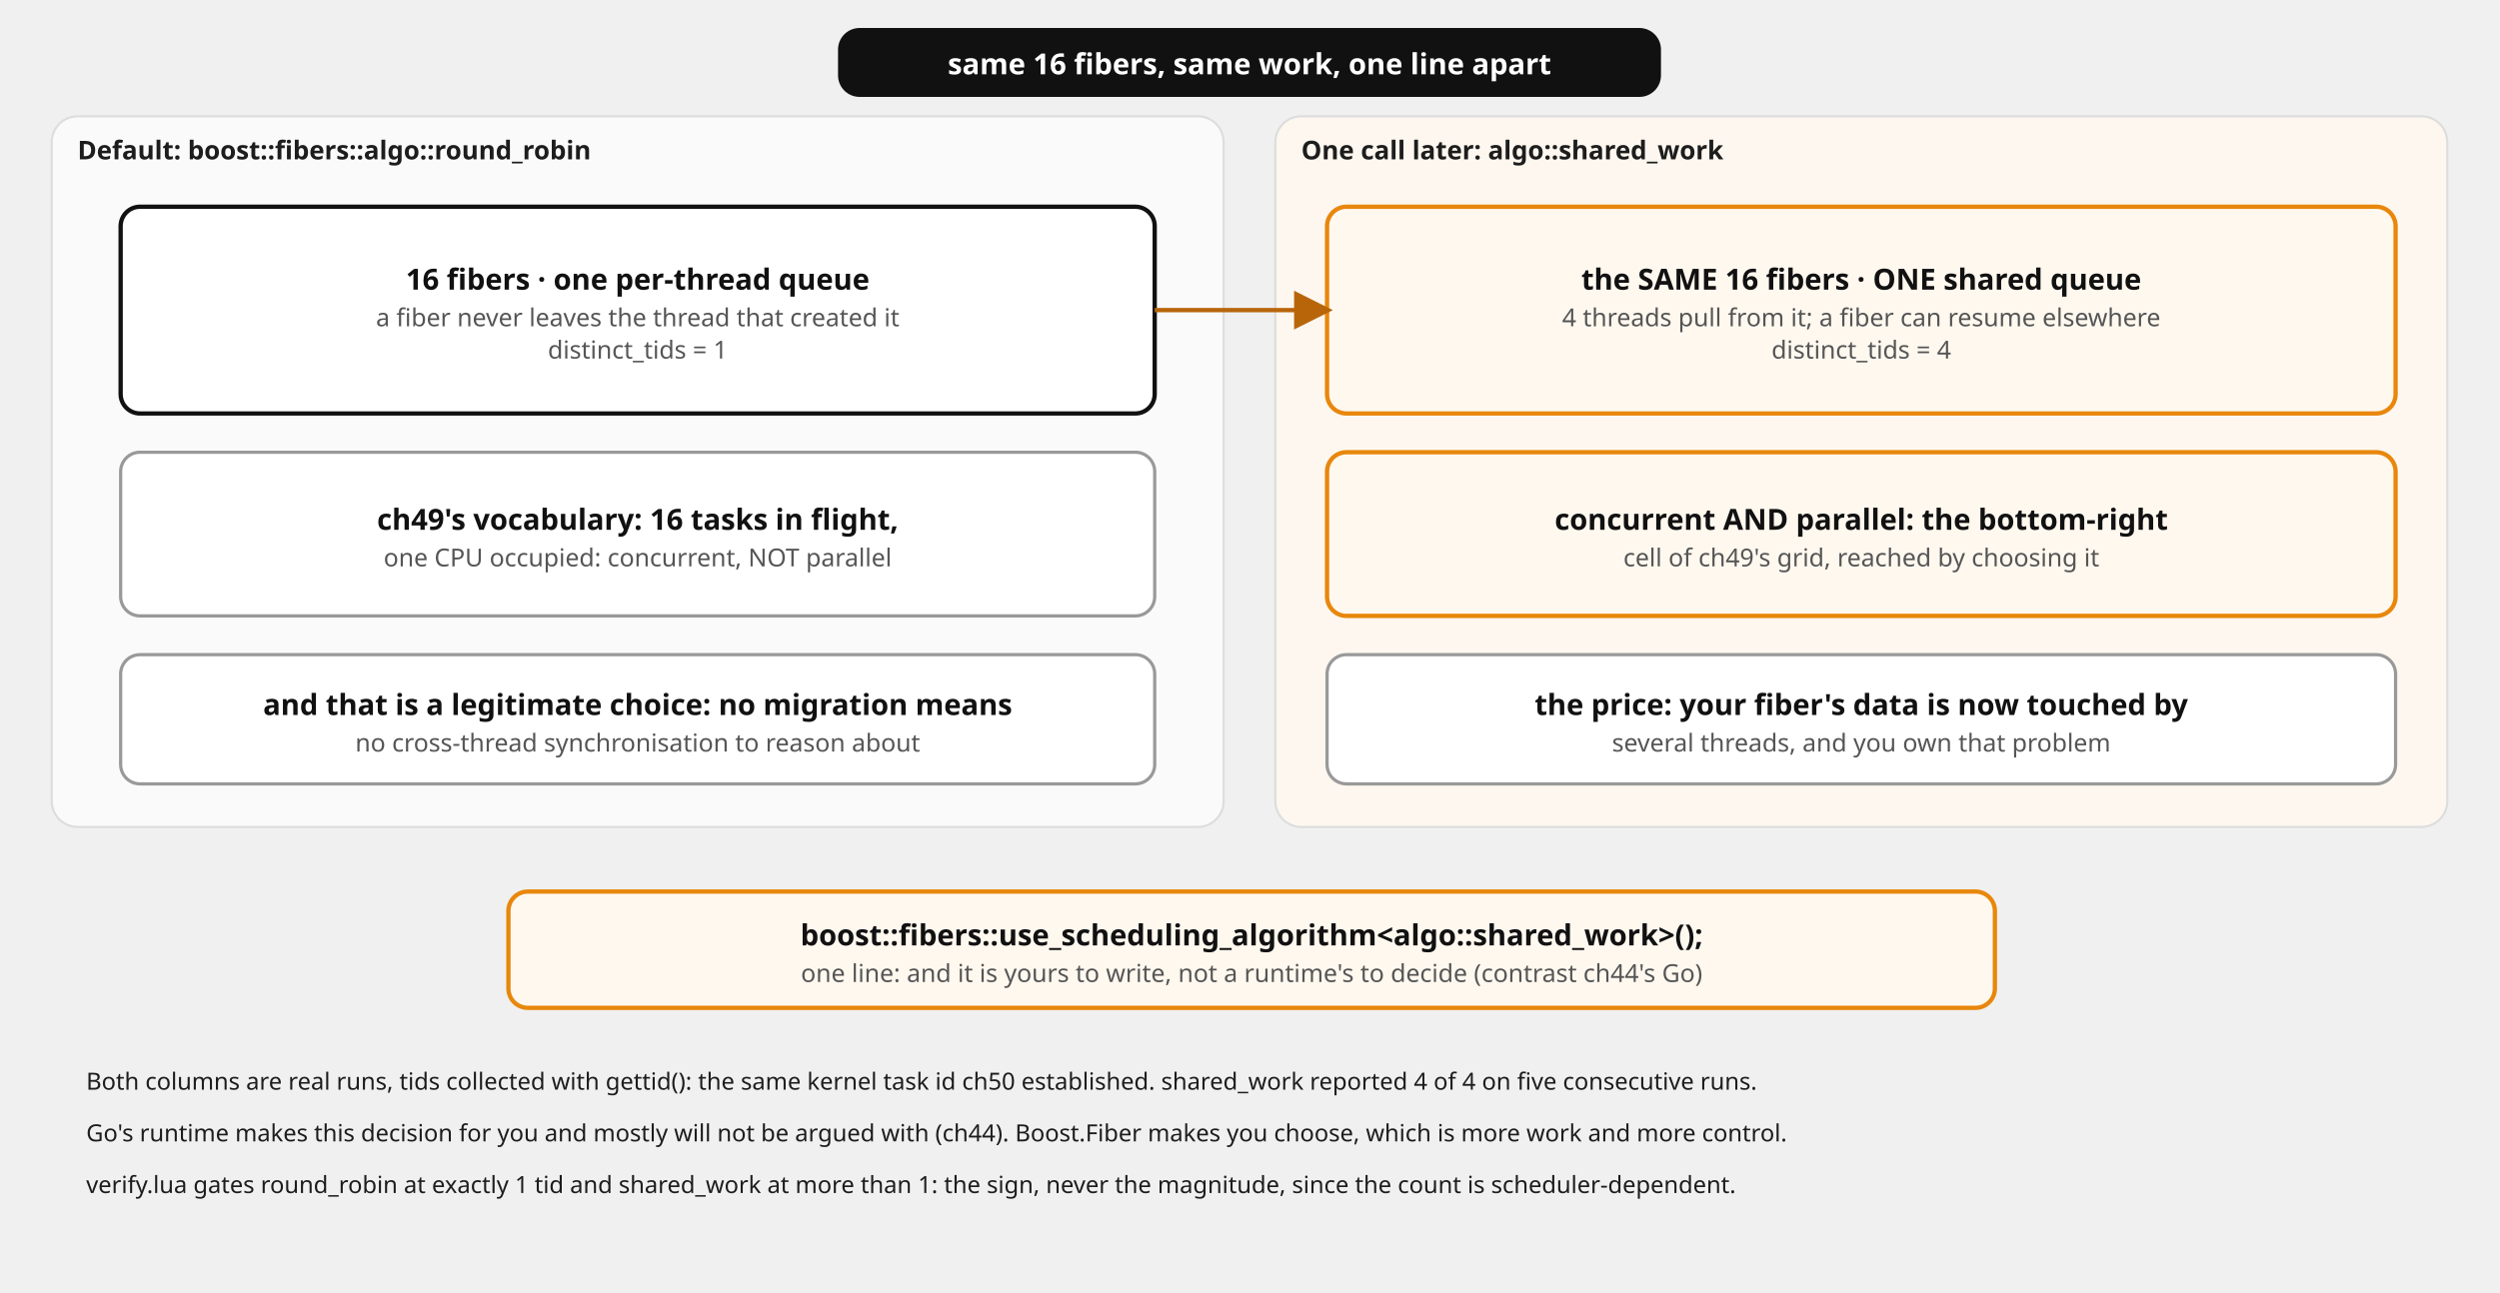
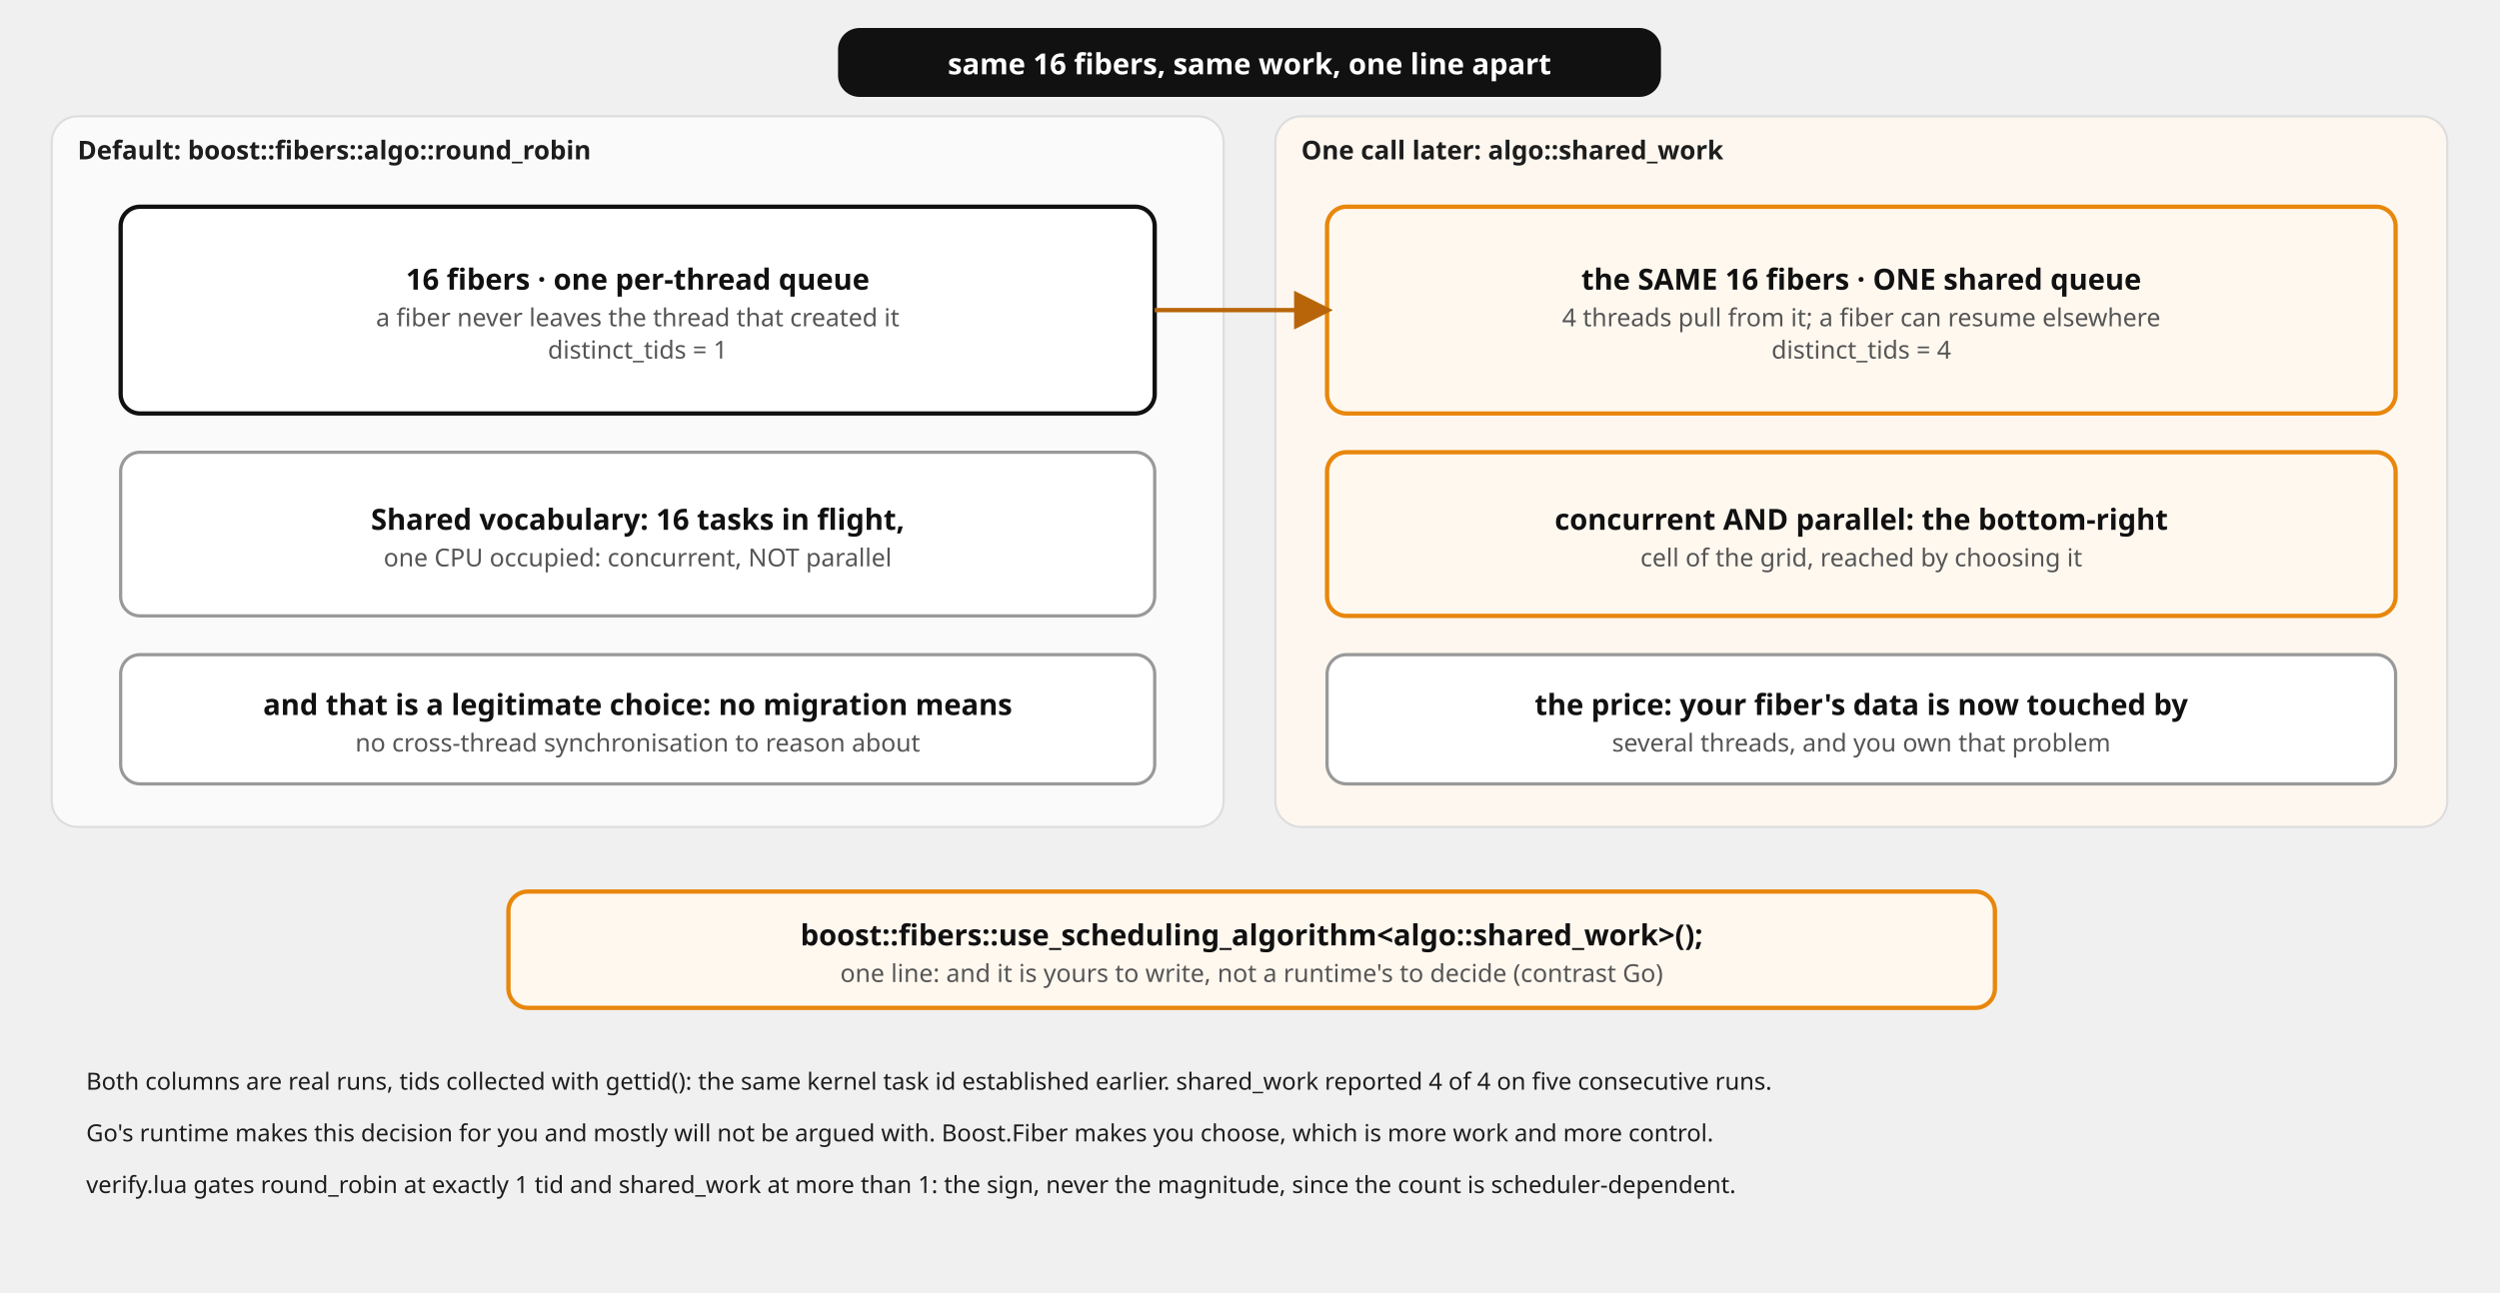
<svg xmlns="http://www.w3.org/2000/svg" viewBox="0 0 1160 600" font-family="'Red Hat Text', system-ui, sans-serif" role="img">
  <defs>
    <marker id="a" viewBox="0 0 10 10" refX="8.5" refY="5" markerWidth="9" markerHeight="9" orient="auto-start-reverse">
      <path d="M0,0 L10,5 L0,10 z" fill="#555" />
    </marker>
    <marker id="am" viewBox="0 0 10 10" refX="8.5" refY="5" markerWidth="9" markerHeight="9" orient="auto-start-reverse">
      <path d="M0,0 L10,5 L0,10 z" fill="#b8650a" />
    </marker>
  </defs>
  <rect x="24" y="54" width="544" height="330" rx="12" fill="#fafafa" stroke="#ddd" />
  <text x="36" y="74" font-size="12" font-weight="700" fill="#1d1d1d">Default: boost::fibers::algo::round_robin</text>
  <rect x="592" y="54" width="544" height="330" rx="12" fill="#fdf7ef" stroke="#ddd" />
  <text x="604" y="74" font-size="12" font-weight="700" fill="#1d1d1d">One call later: algo::shared_work</text>
  <rect x="390" y="14" width="380" height="30" rx="9" fill="#111111" stroke="#111111" stroke-width="2" />
  <text x="580.0" y="34.5" font-size="13.5" font-weight="700" fill="#ffffff" text-anchor="middle">same 16 fibers, same work, one line apart</text>
  <rect x="56" y="96" width="480" height="96" rx="9" fill="#ffffff" stroke="#111111" stroke-width="2" />
  <text x="296.0" y="134.5" font-size="13.5" font-weight="700" fill="#111111" text-anchor="middle">16 fibers · one per-thread queue</text>
  <text x="296.0" y="151.5" font-size="11.5" fill="#555555" text-anchor="middle">a fiber never leaves the thread that created it</text>
  <text x="296.0" y="166.5" font-size="11.5" fill="#555555" text-anchor="middle">distinct_tids = 1</text>
  <rect x="56" y="210" width="480" height="76" rx="9" fill="#ffffff" stroke="#999999" stroke-width="1.5" />
-   <text x="296.0" y="246.0" font-size="13.5" font-weight="700" fill="#111111" text-anchor="middle">ch49's vocabulary: 16 tasks in flight,</text>
+   <text x="296.0" y="246.0" font-size="13.5" font-weight="700" fill="#111111" text-anchor="middle">Shared vocabulary: 16 tasks in flight,</text>
  <text x="296.0" y="263.0" font-size="11.5" fill="#555555" text-anchor="middle">one CPU occupied: concurrent, NOT parallel</text>
  <rect x="56" y="304" width="480" height="60" rx="9" fill="#ffffff" stroke="#999999" stroke-width="1.5" />
  <text x="296.0" y="332.0" font-size="13.5" font-weight="700" fill="#111111" text-anchor="middle">and that is a legitimate choice: no migration means</text>
  <text x="296.0" y="349.0" font-size="11.5" fill="#555555" text-anchor="middle">no cross-thread synchronisation to reason about</text>
  <rect x="616" y="96" width="496" height="96" rx="9" fill="#fff8ef" stroke="#e8870c" stroke-width="2" />
  <text x="864.0" y="134.5" font-size="13.5" font-weight="700" fill="#111111" text-anchor="middle">the SAME 16 fibers · ONE shared queue</text>
  <text x="864.0" y="151.5" font-size="11.5" fill="#555555" text-anchor="middle">4 threads pull from it; a fiber can resume elsewhere</text>
  <text x="864.0" y="166.5" font-size="11.5" fill="#555555" text-anchor="middle">distinct_tids = 4</text>
  <rect x="616" y="210" width="496" height="76" rx="9" fill="#fff8ef" stroke="#e8870c" stroke-width="2" />
  <text x="864.0" y="246.0" font-size="13.5" font-weight="700" fill="#111111" text-anchor="middle">concurrent AND parallel: the bottom-right</text>
-   <text x="864.0" y="263.0" font-size="11.5" fill="#555555" text-anchor="middle">cell of ch49's grid, reached by choosing it</text>
+   <text x="864.0" y="263.0" font-size="11.5" fill="#555555" text-anchor="middle">cell of the grid, reached by choosing it</text>
  <rect x="616" y="304" width="496" height="60" rx="9" fill="#ffffff" stroke="#999999" stroke-width="1.5" />
  <text x="864.0" y="332.0" font-size="13.5" font-weight="700" fill="#111111" text-anchor="middle">the price: your fiber's data is now touched by</text>
  <text x="864.0" y="349.0" font-size="11.5" fill="#555555" text-anchor="middle">several threads, and you own that problem</text>
  <rect x="236" y="414" width="690" height="54" rx="9" fill="#fff8ef" stroke="#e8870c" stroke-width="2" />
  <text x="581.0" y="439.0" font-size="13.5" font-weight="700" fill="#111111" text-anchor="middle">boost::fibers::use_scheduling_algorithm&lt;algo::shared_work&gt;();</text>
-   <text x="581.0" y="456.0" font-size="11.5" fill="#555555" text-anchor="middle">one line: and it is yours to write, not a runtime's to decide (contrast ch44's Go)</text>
+   <text x="581.0" y="456.0" font-size="11.5" fill="#555555" text-anchor="middle">one line: and it is yours to write, not a runtime's to decide (contrast Go)</text>
  <path d="M536,144 L616,144" fill="none" stroke="#b8650a" stroke-width="2" marker-end="url(#am)" />
-   <text x="40" y="506" font-size="11" fill="#1d1d1d" text-anchor="start">Both columns are real runs, tids collected with gettid(): the same kernel task id ch50 established. shared_work reported 4 of 4 on five consecutive runs.</text>
-   <text x="40" y="530" font-size="11" fill="#1d1d1d" text-anchor="start">Go's runtime makes this decision for you and mostly will not be argued with (ch44). Boost.Fiber makes you choose, which is more work and more control.</text>
+   <text x="40" y="506" font-size="11" fill="#1d1d1d" text-anchor="start">Both columns are real runs, tids collected with gettid(): the same kernel task id established earlier. shared_work reported 4 of 4 on five consecutive runs.</text>
+   <text x="40" y="530" font-size="11" fill="#1d1d1d" text-anchor="start">Go's runtime makes this decision for you and mostly will not be argued with. Boost.Fiber makes you choose, which is more work and more control.</text>
  <text x="40" y="554" font-size="11" fill="#1d1d1d" text-anchor="start">verify.lua gates round_robin at exactly 1 tid and shared_work at more than 1: the sign, never the magnitude, since the count is scheduler-dependent.</text>
</svg>
